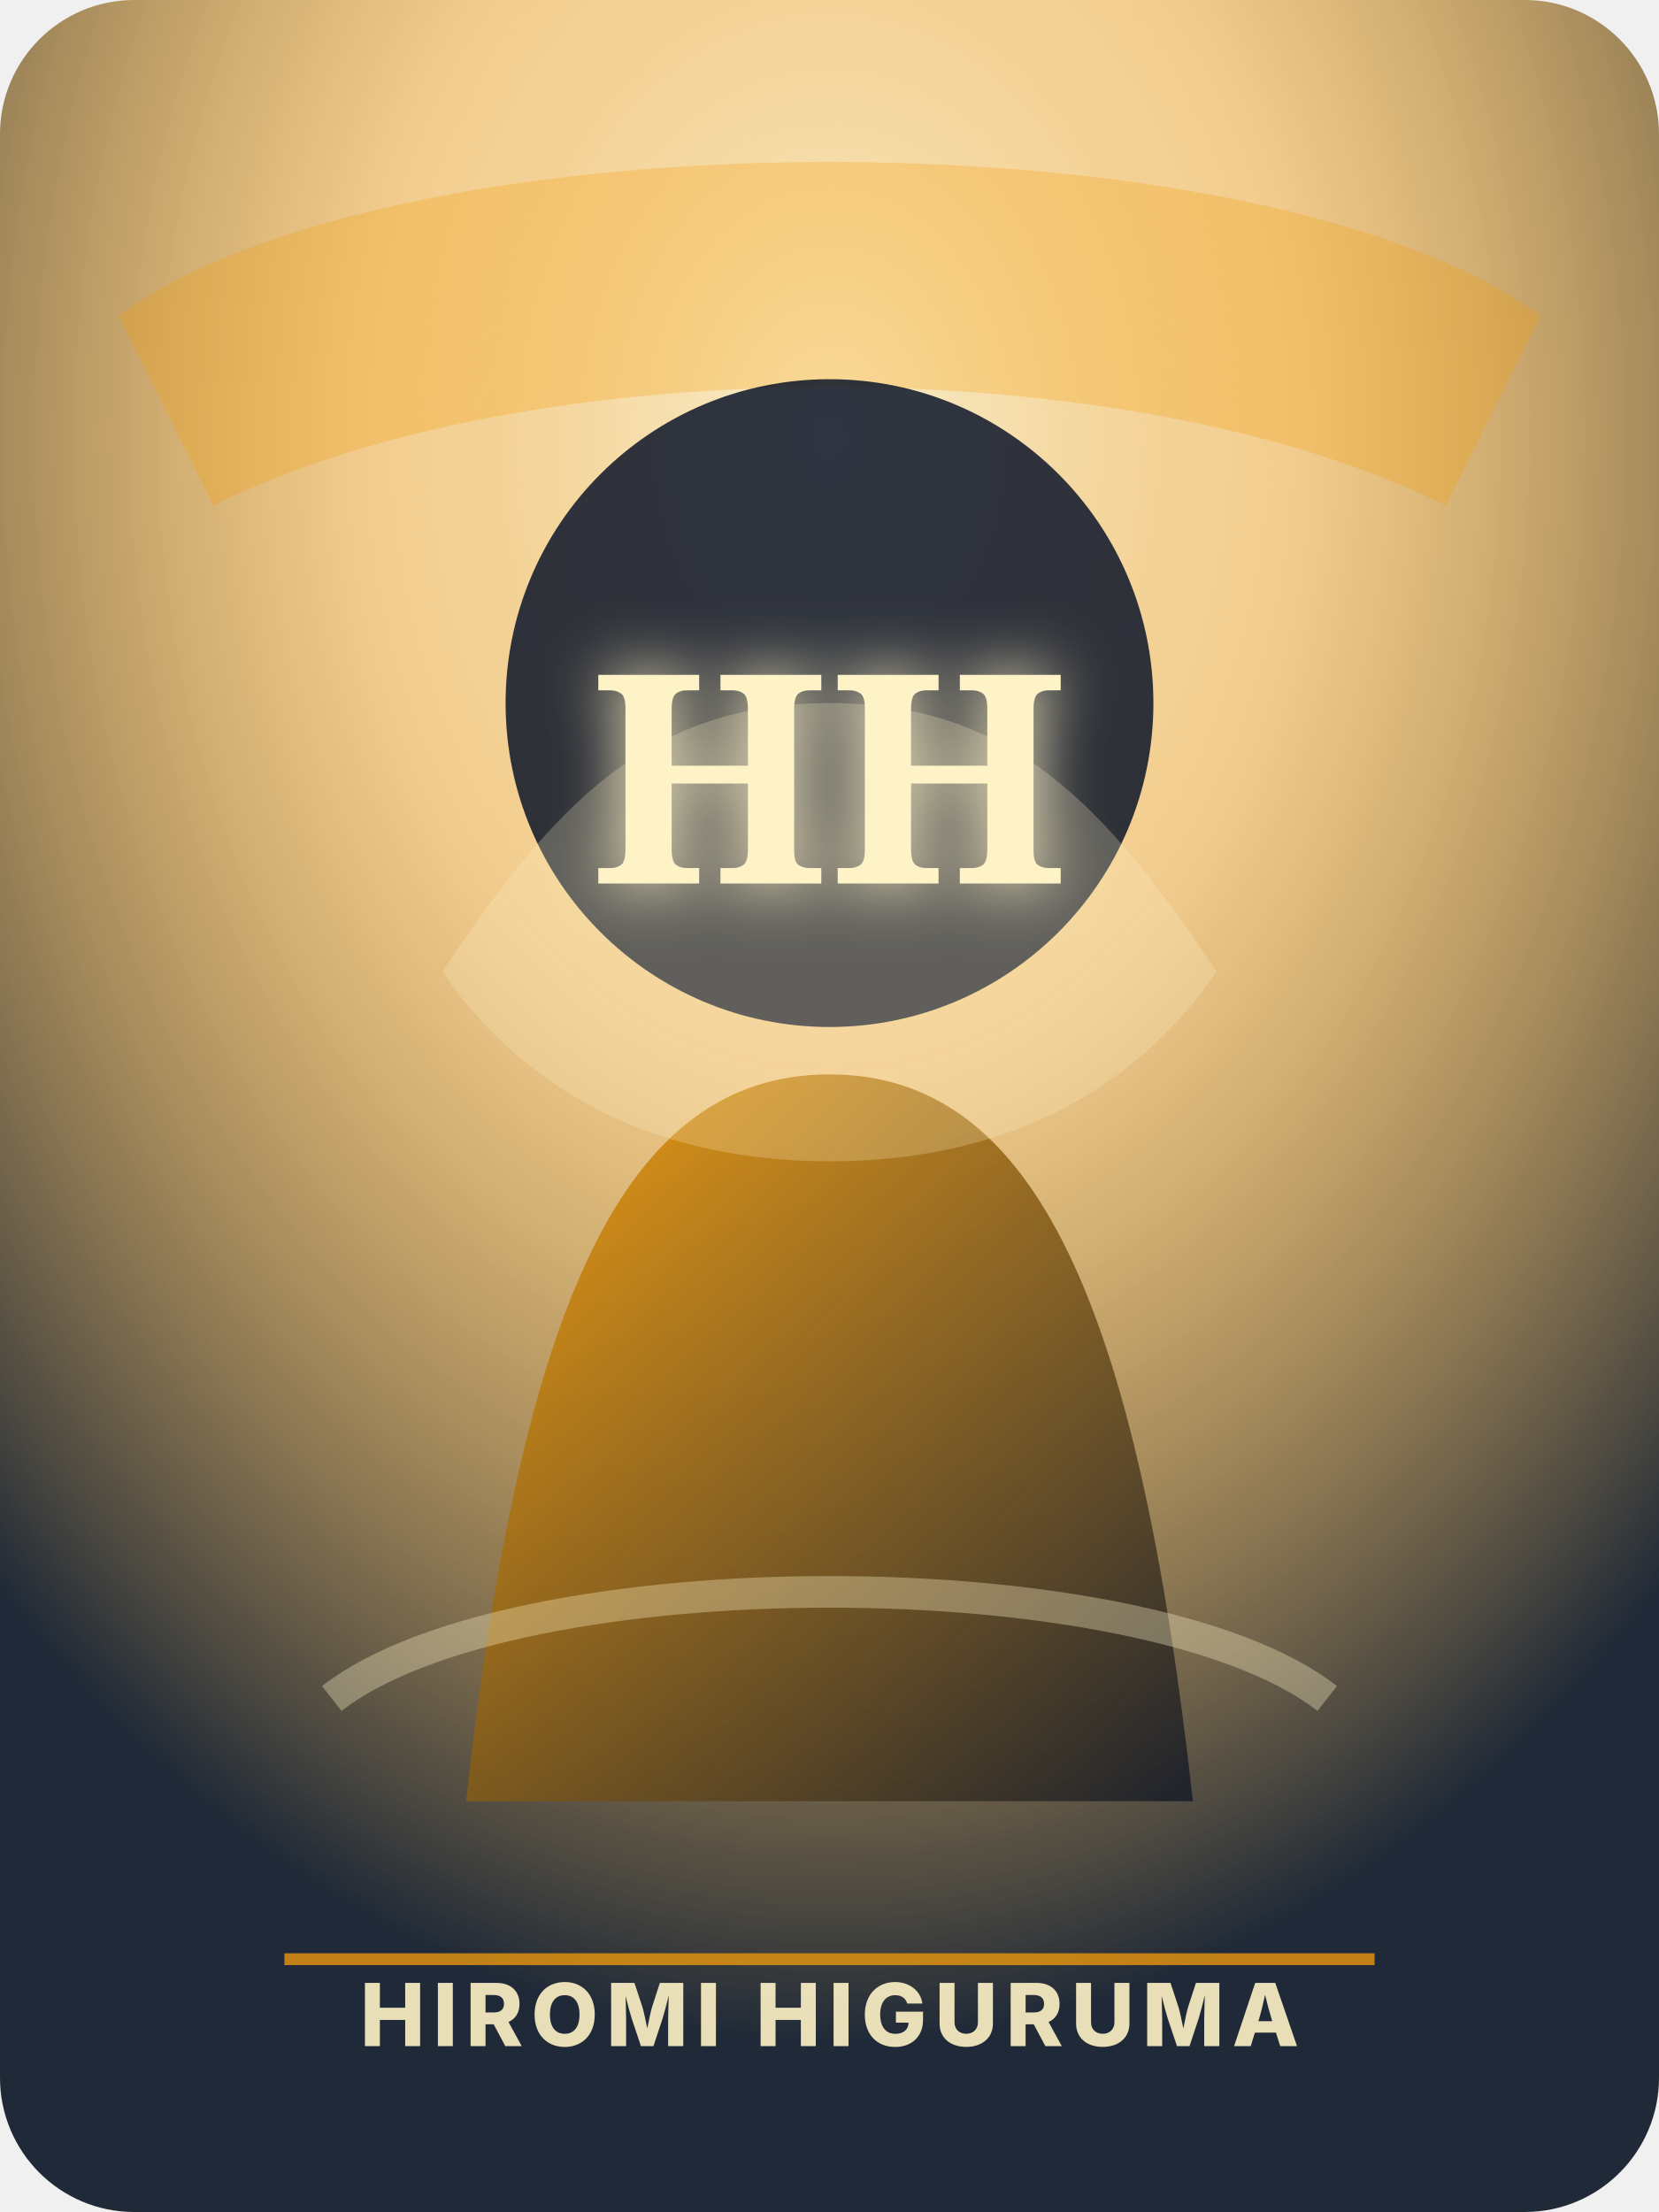
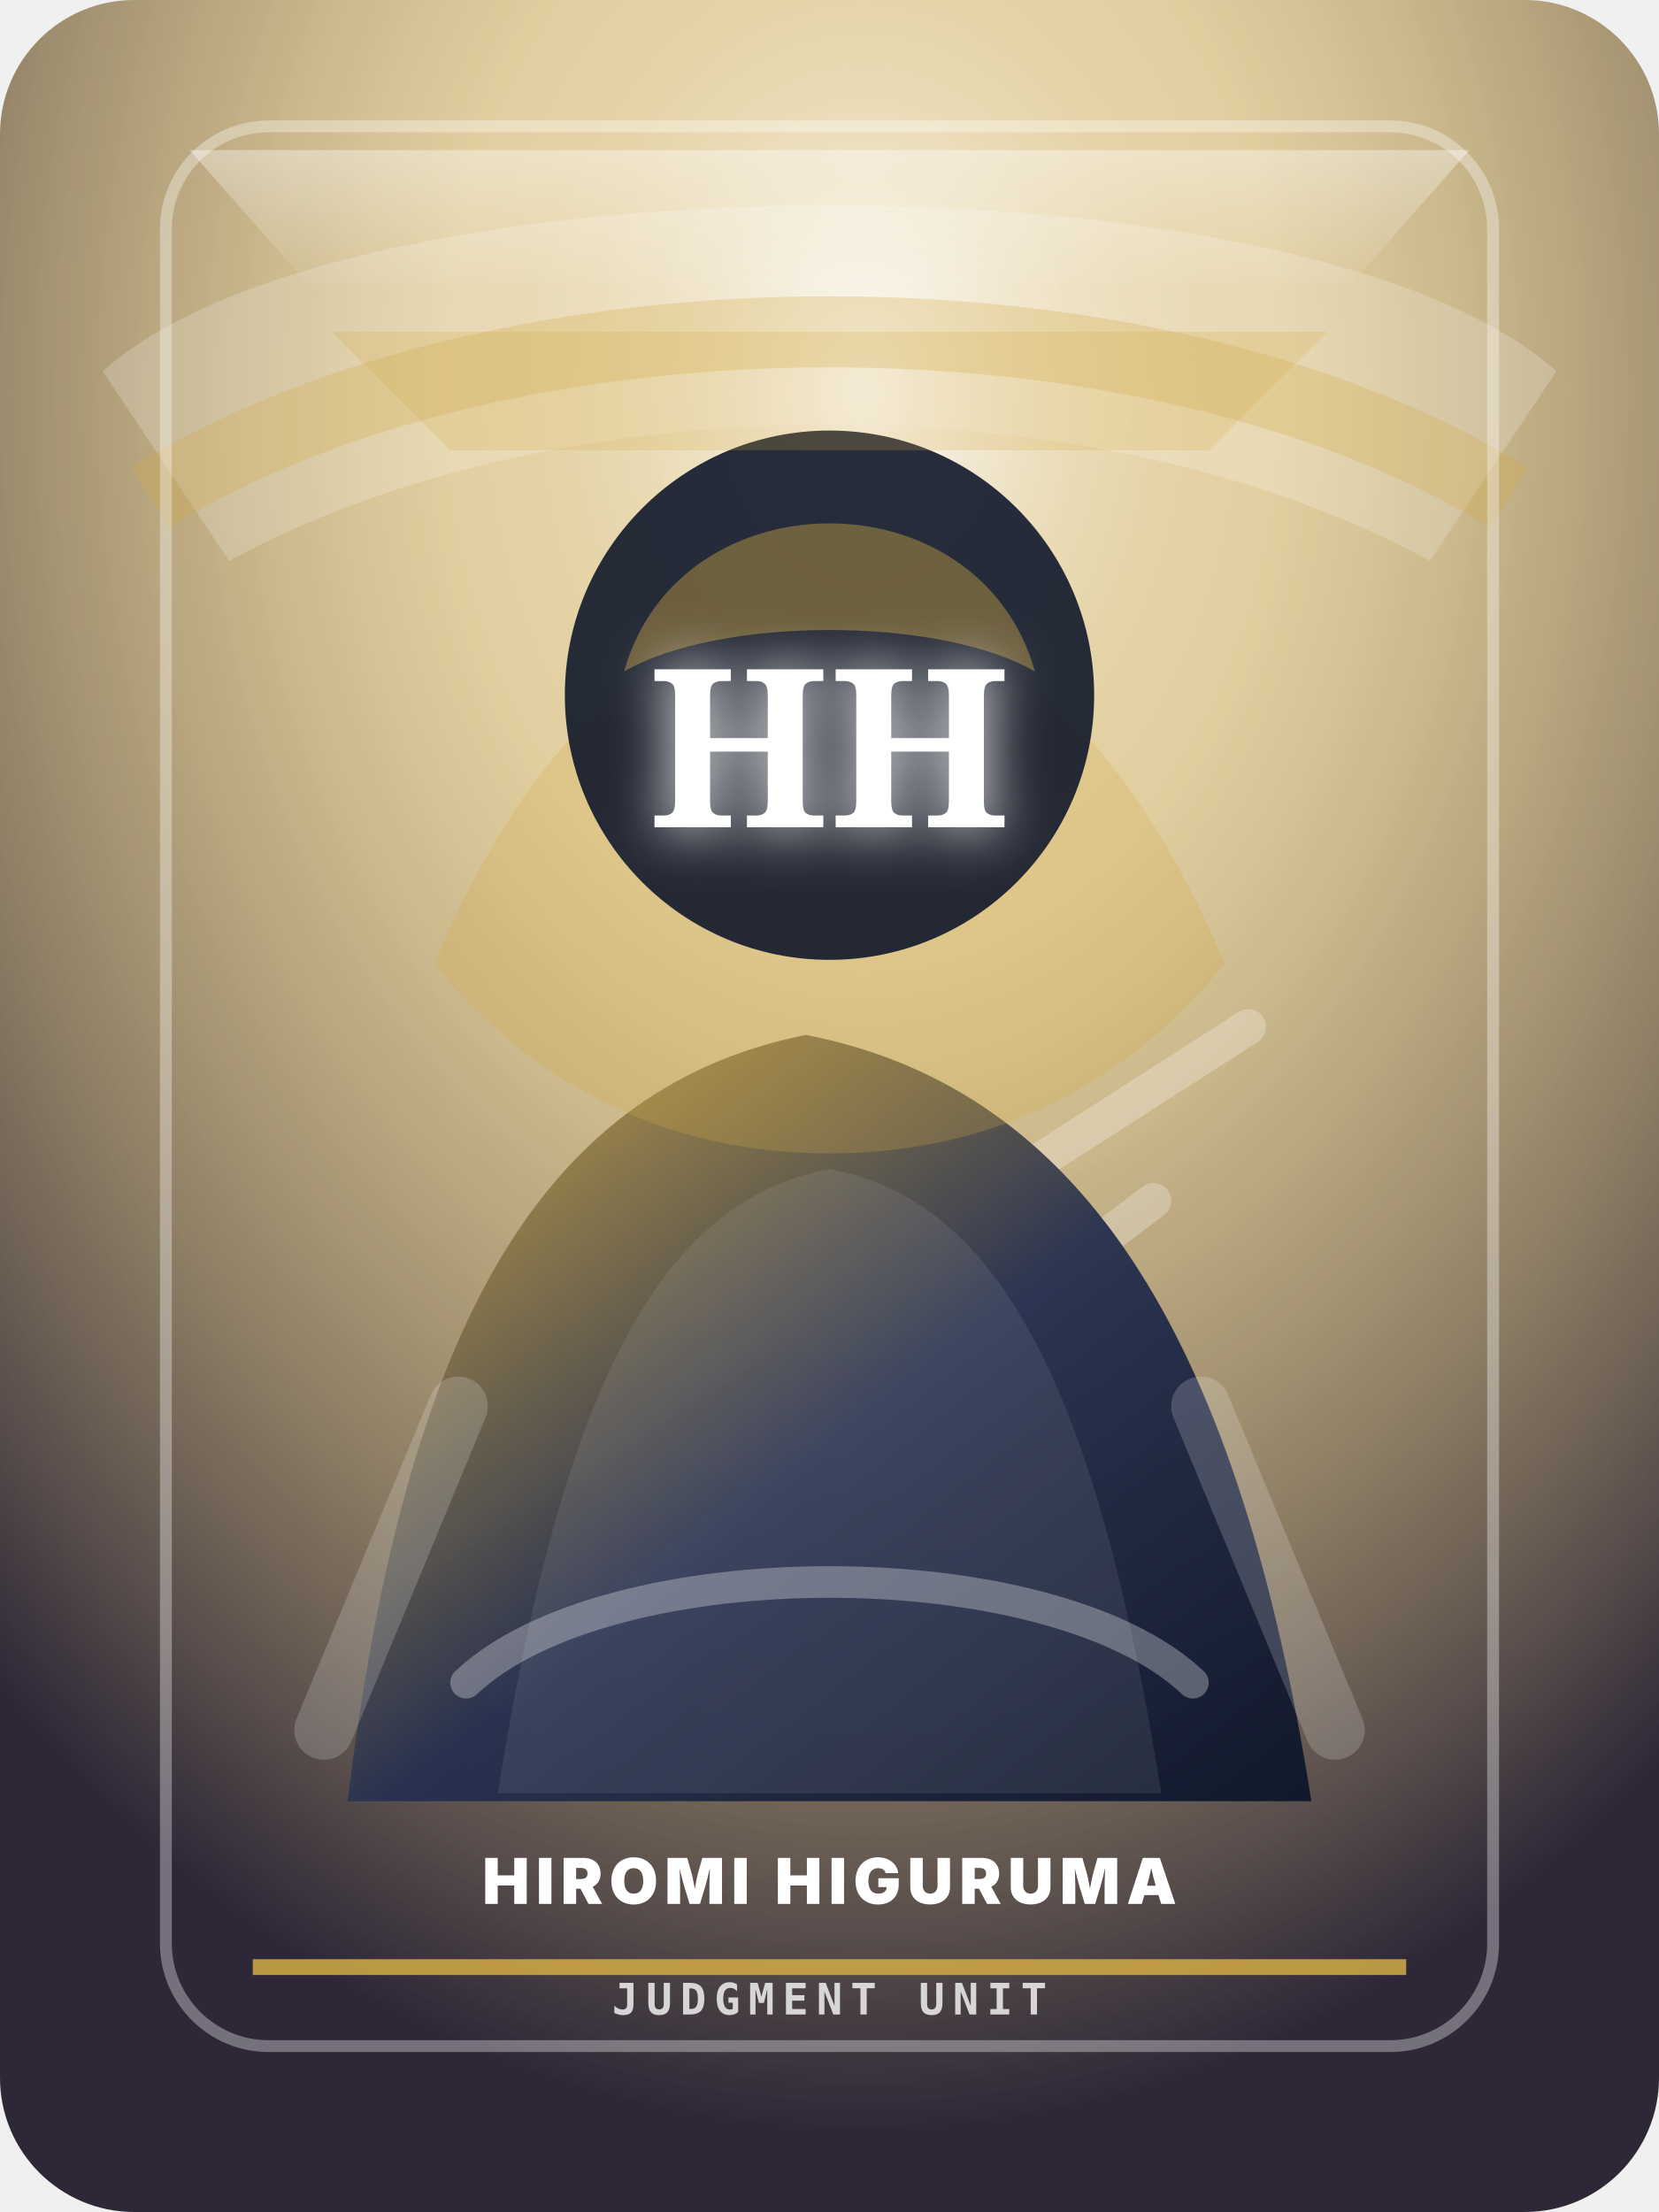
- <svg xmlns="http://www.w3.org/2000/svg" viewBox="0 0 420 560" role="img" aria-label="Hiromi Higuruma">
+ <svg xmlns="http://www.w3.org/2000/svg" viewBox="0 0 420 560" role="img" aria-label="Original replaceable unit poster for Hiromi Higuruma">
  <defs>
-     <radialGradient id="a" cx="50%" cy="20%" r="72%">
-       <stop offset="0" stop-color="#fef3c7" stop-opacity="0.7" />
-       <stop offset="0.38" stop-color="#f59e0b" stop-opacity="0.42" />
-       <stop offset="1" stop-color="#1f2937" />
+     <radialGradient id="hiromi_higuruma_svg_sun" cx="52%" cy="18%" r="78%">
+       <stop offset="0" stop-color="#ffffff" stop-opacity="0.95" />
+       <stop offset="0.32" stop-color="#d2aa45" stop-opacity="0.46" />
+       <stop offset="1" stop-color="#2d2738" stop-opacity="1" />
    </radialGradient>
-     <linearGradient id="b" x1="0" x2="1" y1="0" y2="1">
-       <stop offset="0" stop-color="#f59e0b" stop-opacity="0.95" />
-       <stop offset="1" stop-color="#111827" stop-opacity="0.8" />
+     <linearGradient id="hiromi_higuruma_svg_coat" x1="0" x2="1" y1="0" y2="1">
+       <stop offset="0" stop-color="#d2aa45" stop-opacity="0.98" />
+       <stop offset="0.52" stop-color="#26304f" stop-opacity="0.96" />
+       <stop offset="1" stop-color="#0f172a" stop-opacity="0.98" />
    </linearGradient>
-     <filter id="glow" x="-40%" y="-40%" width="180%" height="180%">
-       <feGaussianBlur stdDeviation="8" result="blur" />
+     <linearGradient id="hiromi_higuruma_svg_glass" x1="0" x2="0" y1="0" y2="1">
+       <stop offset="0" stop-color="#ffffff" stop-opacity="0.58" />
+       <stop offset="1" stop-color="#ffffff" stop-opacity="0.05" />
+     </linearGradient>
+     <filter id="hiromi_higuruma_svg_glow" x="-40%" y="-40%" width="180%" height="180%">
+       <feGaussianBlur stdDeviation="7" result="blur" />
      <feMerge>
        <feMergeNode in="blur" />
        <feMergeNode in="SourceGraphic" />
      </feMerge>
    </filter>
  </defs>
-   <rect width="420" height="560" rx="34" fill="url(#a)" />
-   <path d="M30 80 C100 28 320 28 390 80 L366 128 C286 88 134 88 54 128 Z" fill="#f59e0b" opacity="0.28" />
-   <circle cx="210" cy="178" r="82" fill="#0f172a" opacity="0.86" />
-   <path d="M118 456 C132 330 158 272 210 272 C262 272 288 330 302 456 Z" fill="url(#b)" />
-   <path d="M112 246 C140 204 164 178 210 178 C256 178 280 204 308 246 C286 278 252 294 210 294 C168 294 134 278 112 246 Z" fill="#fef3c7" opacity="0.24" />
-   <path d="M84 430 C130 394 290 394 336 430" fill="none" stroke="#fef3c7" stroke-width="8" opacity="0.34" />
-   <path d="M72 496 L348 496" stroke="#f59e0b" stroke-width="3" opacity="0.75" />
-   <text x="210" y="198" text-anchor="middle" dominant-baseline="middle" font-family="Georgia, serif" font-size="74" font-weight="900" fill="#fef3c7" filter="url(#glow)">HH</text>
-   <text x="210" y="518" text-anchor="middle" font-family="Inter, Arial, sans-serif" font-size="22" font-weight="800" letter-spacing="2" fill="#fef3c7" opacity="0.9">HIROMI HIGURUMA</text>
+   <rect width="420" height="560" rx="34" fill="url(#hiromi_higuruma_svg_sun)" />
+   <path d="M26 94 C88 38 332 38 394 94 L362 142 C278 96 142 96 58 142 Z" fill="#ffffff" opacity="0.2" />
+   <path d="M38 126 C128 70 292 70 382 126" fill="none" stroke="#d2aa45" stroke-width="18" opacity="0.28" />
+   <path d="M32 388 M104 396 L316 260 M128 428 L292 304" fill="none" stroke="#ffffff" stroke-width="9" stroke-linecap="round" opacity="0.26" />
+   <path d="M64 498 L356 498" stroke="#d2aa45" stroke-width="4" opacity="0.85" />
+   <path d="M88 456 C102 342 134 276 204 262 C276 276 314 342 332 456 Z" fill="url(#hiromi_higuruma_svg_coat)" />
+   <path d="M126 454 C142 354 166 304 210 296 C254 304 278 354 294 454 Z" fill="#ffffff" opacity="0.08" />
+   <path d="M110 244 C134 186 170 154 210 154 C250 154 286 186 310 244 C286 274 252 292 210 292 C168 292 134 274 110 244 Z" fill="#d2aa45" opacity="0.26" />
+   <circle cx="210" cy="176" r="67" fill="#0f172a" opacity="0.9" />
+   <path d="M158 170 C172 120 248 120 262 170 C238 156 182 156 158 170 Z" fill="#d2aa45" opacity="0.42" />
+   <path d="M116 356 L82 438 M304 356 L338 438" stroke="#ffffff" stroke-width="15" stroke-linecap="round" opacity="0.18" />
+   <path d="M118 426 C154 392 266 392 302 426" fill="none" stroke="#ffffff" stroke-width="8" stroke-linecap="round" opacity="0.3" />
+   <path d="M84 84 L336 84 L306 114 L114 114 Z" fill="#d2aa45" opacity="0.22" />
+   <rect x="42" y="32" width="336" height="486" rx="26" fill="none" stroke="#ffffff" stroke-width="3" opacity="0.34" />
+   <path d="M48 38 L372 38 L342 72 L78 72 Z" fill="url(#hiromi_higuruma_svg_glass)" opacity="0.66" />
+   <text x="210" y="190" text-anchor="middle" dominant-baseline="middle" font-family="Georgia, serif" font-size="56" font-weight="900" fill="#ffffff" filter="url(#hiromi_higuruma_svg_glow)">HH</text>
+   <text x="210" y="482" text-anchor="middle" font-family="Inter, Arial, sans-serif" font-size="16" font-weight="900" letter-spacing="1.6" fill="#ffffff">HIROMI HIGURUMA</text>
+   <text x="210" y="510" text-anchor="middle" font-family="JetBrains Mono, monospace" font-size="11" font-weight="800" letter-spacing="2" fill="#ffffff" opacity="0.78">JUDGMENT UNIT</text>
</svg>
